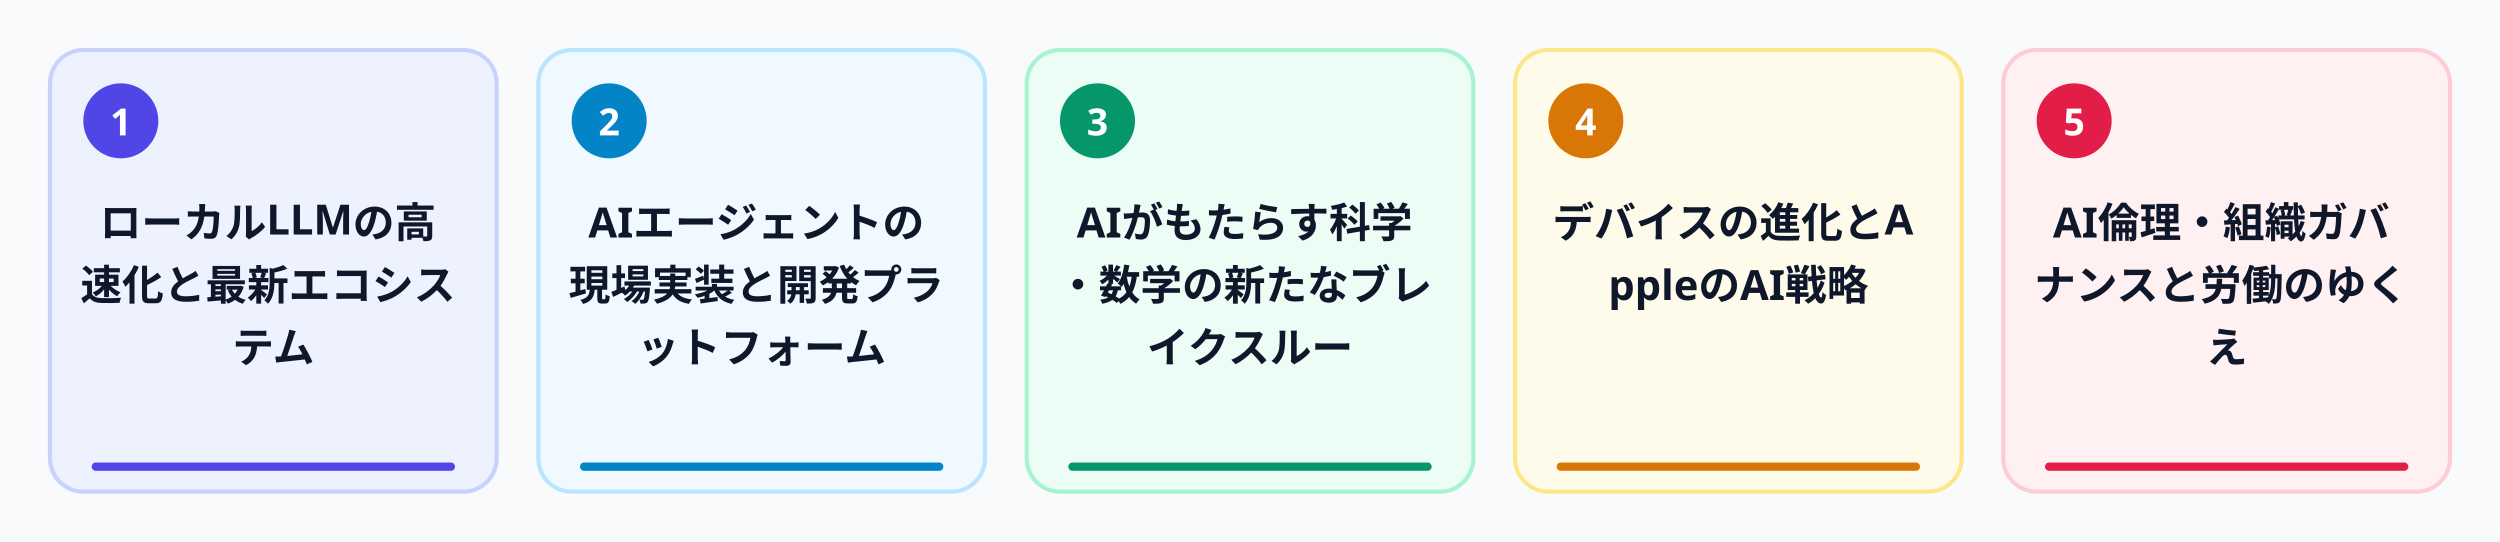
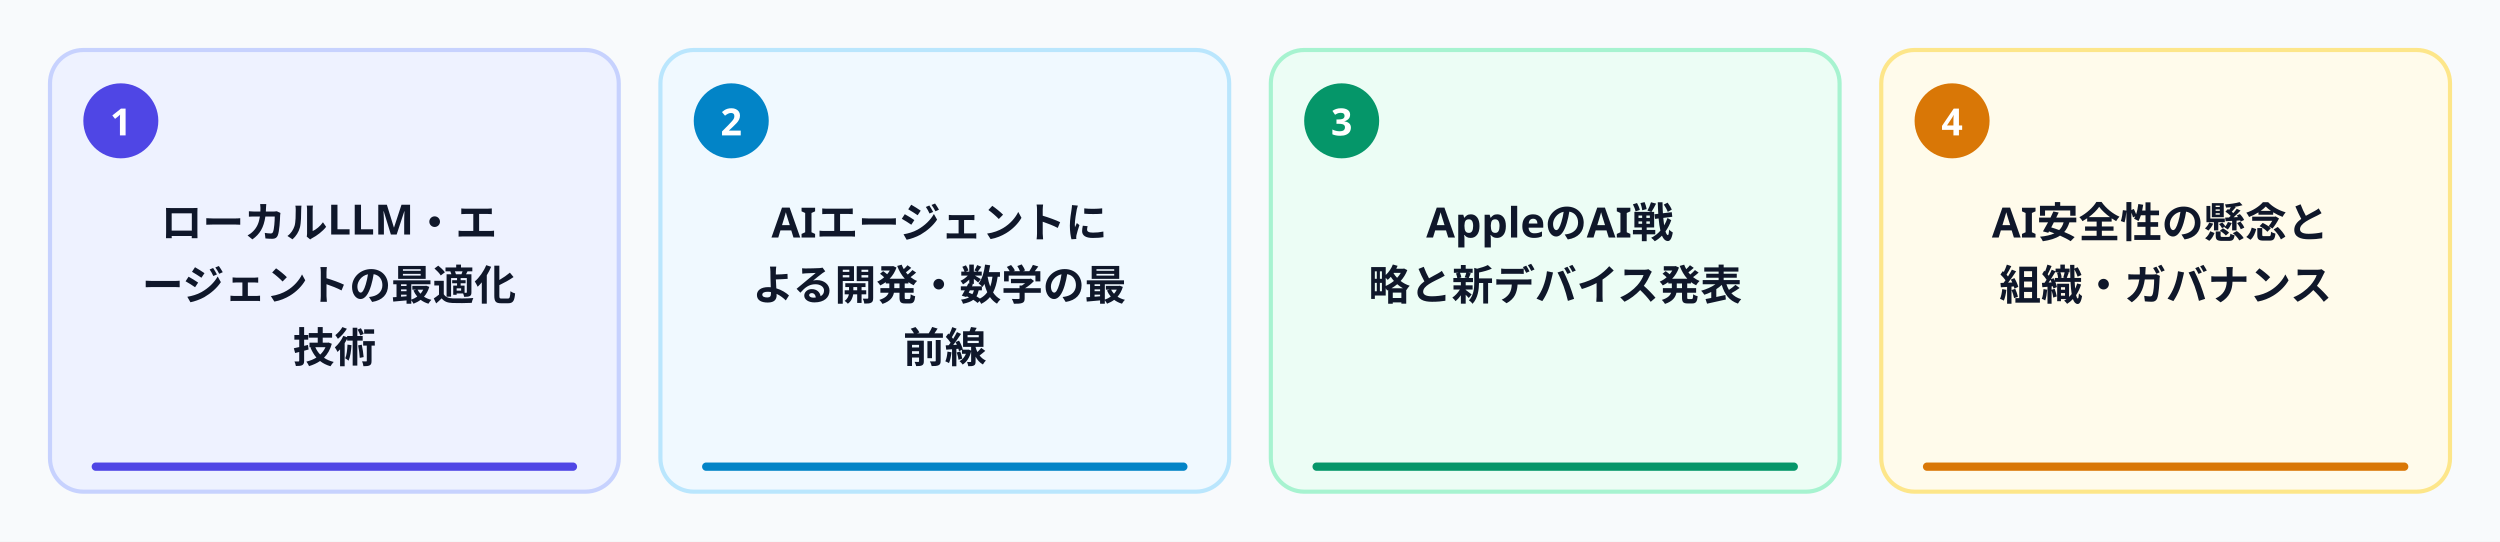
<svg xmlns="http://www.w3.org/2000/svg" viewBox="0 0 1200 260" width="1200" height="260">
  <rect width="1200" height="260" fill="#f8fafc" />
  <g>
-     <rect x="24" y="24" width="214.4" height="212" rx="16" fill="#eef2ff" stroke="#c7d2fe" stroke-width="2" />
+     <rect x="24" y="24" width="273" height="212" rx="16" fill="#eef2ff" stroke="#c7d2fe" stroke-width="2" />
    <circle cx="58" cy="58" r="18" fill="#4f46e5" />
    <text x="58" y="58" text-anchor="middle" dominant-baseline="central" font-family="sans-serif" font-size="18" font-weight="700" fill="#ffffff">1</text>
-     <text x="131.2" y="114" text-anchor="middle" font-family="'Hiragino Sans','Noto Sans JP',sans-serif" font-size="20" font-weight="700" fill="#0f172a">
-       <tspan x="131.2" dy="0">ローカルLLMの高</tspan>
-       <tspan x="131.2" dy="1.5em">速化と最新エコシス</tspan>
-       <tspan x="131.2" dy="1.5em">テム</tspan>
+     <text x="160.5" y="114" text-anchor="middle" font-family="'Hiragino Sans','Noto Sans JP',sans-serif" font-size="20" font-weight="700" fill="#0f172a">
+       <tspan x="160.5" dy="0">ローカルLLM・エ</tspan>
+       <tspan x="160.5" dy="1.5em">ージェントの最適化</tspan>
+       <tspan x="160.5" dy="1.5em">技術</tspan>
    </text>
-     <rect x="44" y="222" width="174.4" height="4" rx="2" fill="#4f46e5" />
+     <rect x="44" y="222" width="233" height="4" rx="2" fill="#4f46e5" />
  </g>
  <g>
-     <rect x="258.4" y="24" width="214.4" height="212" rx="16" fill="#f0f9ff" stroke="#bae6fd" stroke-width="2" />
-     <circle cx="292.4" cy="58" r="18" fill="#0284c7" />
-     <text x="292.4" y="58" text-anchor="middle" dominant-baseline="central" font-family="sans-serif" font-size="18" font-weight="700" fill="#ffffff">2</text>
-     <text x="365.6" y="114" text-anchor="middle" font-family="'Hiragino Sans','Noto Sans JP',sans-serif" font-size="20" font-weight="700" fill="#0f172a">
-       <tspan x="365.6" dy="0">AIエージェントの</tspan>
-       <tspan x="365.6" dy="1.5em">現場実装と開発プラ</tspan>
-       <tspan x="365.6" dy="1.5em">ットフォーム</tspan>
+     <rect x="317" y="24" width="273" height="212" rx="16" fill="#f0f9ff" stroke="#bae6fd" stroke-width="2" />
+     <circle cx="351" cy="58" r="18" fill="#0284c7" />
+     <text x="351" y="58" text-anchor="middle" dominant-baseline="central" font-family="sans-serif" font-size="18" font-weight="700" fill="#ffffff">2</text>
+     <text x="453.5" y="114" text-anchor="middle" font-family="'Hiragino Sans','Noto Sans JP',sans-serif" font-size="20" font-weight="700" fill="#0f172a">
+       <tspan x="453.5" dy="0">AIエージェントに</tspan>
+       <tspan x="453.5" dy="1.5em">よる開発・数学の最</tspan>
+       <tspan x="453.5" dy="1.5em">前線</tspan>
    </text>
-     <rect x="278.4" y="222" width="174.4" height="4" rx="2" fill="#0284c7" />
+     <rect x="337" y="222" width="233" height="4" rx="2" fill="#0284c7" />
  </g>
  <g>
-     <rect x="492.8" y="24" width="214.4" height="212" rx="16" fill="#ecfdf5" stroke="#a7f3d0" stroke-width="2" />
-     <circle cx="526.8" cy="58" r="18" fill="#059669" />
-     <text x="526.8" y="58" text-anchor="middle" dominant-baseline="central" font-family="sans-serif" font-size="18" font-weight="700" fill="#ffffff">3</text>
-     <text x="600" y="114" text-anchor="middle" font-family="'Hiragino Sans','Noto Sans JP',sans-serif" font-size="20" font-weight="700" fill="#0f172a">
-       <tspan x="600" dy="0">AIがもたらす科学</tspan>
-       <tspan x="600" dy="1.5em">・数学の新たなブレ</tspan>
-       <tspan x="600" dy="1.5em">イクスルー</tspan>
+     <rect x="610" y="24" width="273" height="212" rx="16" fill="#ecfdf5" stroke="#a7f3d0" stroke-width="2" />
+     <circle cx="644" cy="58" r="18" fill="#059669" />
+     <text x="644" y="58" text-anchor="middle" dominant-baseline="central" font-family="sans-serif" font-size="18" font-weight="700" fill="#ffffff">3</text>
+     <text x="746.5" y="114" text-anchor="middle" font-family="'Hiragino Sans','Noto Sans JP',sans-serif" font-size="20" font-weight="700" fill="#0f172a">
+       <tspan x="746.5" dy="0">AppleのAI戦</tspan>
+       <tspan x="746.5" dy="1.5em">略と新デバイス発表</tspan>
    </text>
-     <rect x="512.8" y="222" width="174.4" height="4" rx="2" fill="#059669" />
+     <rect x="630" y="222" width="233" height="4" rx="2" fill="#059669" />
  </g>
  <g>
-     <rect x="727.2" y="24" width="214.4" height="212" rx="16" fill="#fffbeb" stroke="#fde68a" stroke-width="2" />
-     <circle cx="761.2" cy="58" r="18" fill="#d97706" />
-     <text x="761.2" y="58" text-anchor="middle" dominant-baseline="central" font-family="sans-serif" font-size="18" font-weight="700" fill="#ffffff">4</text>
-     <text x="834.4" y="114" text-anchor="middle" font-family="'Hiragino Sans','Noto Sans JP',sans-serif" font-size="20" font-weight="700" fill="#0f172a">
-       <tspan x="834.4" dy="0">デバイスの進化とA</tspan>
-       <tspan x="834.4" dy="1.5em">ppleのAI戦略</tspan>
+     <rect x="903" y="24" width="273" height="212" rx="16" fill="#fffbeb" stroke="#fde68a" stroke-width="2" />
+     <circle cx="937" cy="58" r="18" fill="#d97706" />
+     <text x="937" y="58" text-anchor="middle" dominant-baseline="central" font-family="sans-serif" font-size="18" font-weight="700" fill="#ffffff">4</text>
+     <text x="1039.5" y="114" text-anchor="middle" font-family="'Hiragino Sans','Noto Sans JP',sans-serif" font-size="20" font-weight="700" fill="#0f172a">
+       <tspan x="1039.5" dy="0">AI安全性の懸念と</tspan>
+       <tspan x="1039.5" dy="1.5em">組織・ガバナンス</tspan>
    </text>
-     <rect x="747.2" y="222" width="174.4" height="4" rx="2" fill="#d97706" />
-   </g>
-   <g>
-     <rect x="961.6" y="24" width="214.4" height="212" rx="16" fill="#fff1f2" stroke="#fecdd3" stroke-width="2" />
-     <circle cx="995.6" cy="58" r="18" fill="#e11d48" />
-     <text x="995.6" y="58" text-anchor="middle" dominant-baseline="central" font-family="sans-serif" font-size="18" font-weight="700" fill="#ffffff">5</text>
-     <text x="1068.8" y="114" text-anchor="middle" font-family="'Hiragino Sans','Noto Sans JP',sans-serif" font-size="20" font-weight="700" fill="#0f172a">
-       <tspan x="1068.8" dy="0">AI倫理・組織ガバ</tspan>
-       <tspan x="1068.8" dy="1.5em">ナンスと労働のゆく</tspan>
-       <tspan x="1068.8" dy="1.5em">え</tspan>
-     </text>
-     <rect x="981.6" y="222" width="174.4" height="4" rx="2" fill="#e11d48" />
+     <rect x="923" y="222" width="233" height="4" rx="2" fill="#d97706" />
  </g>
</svg>
